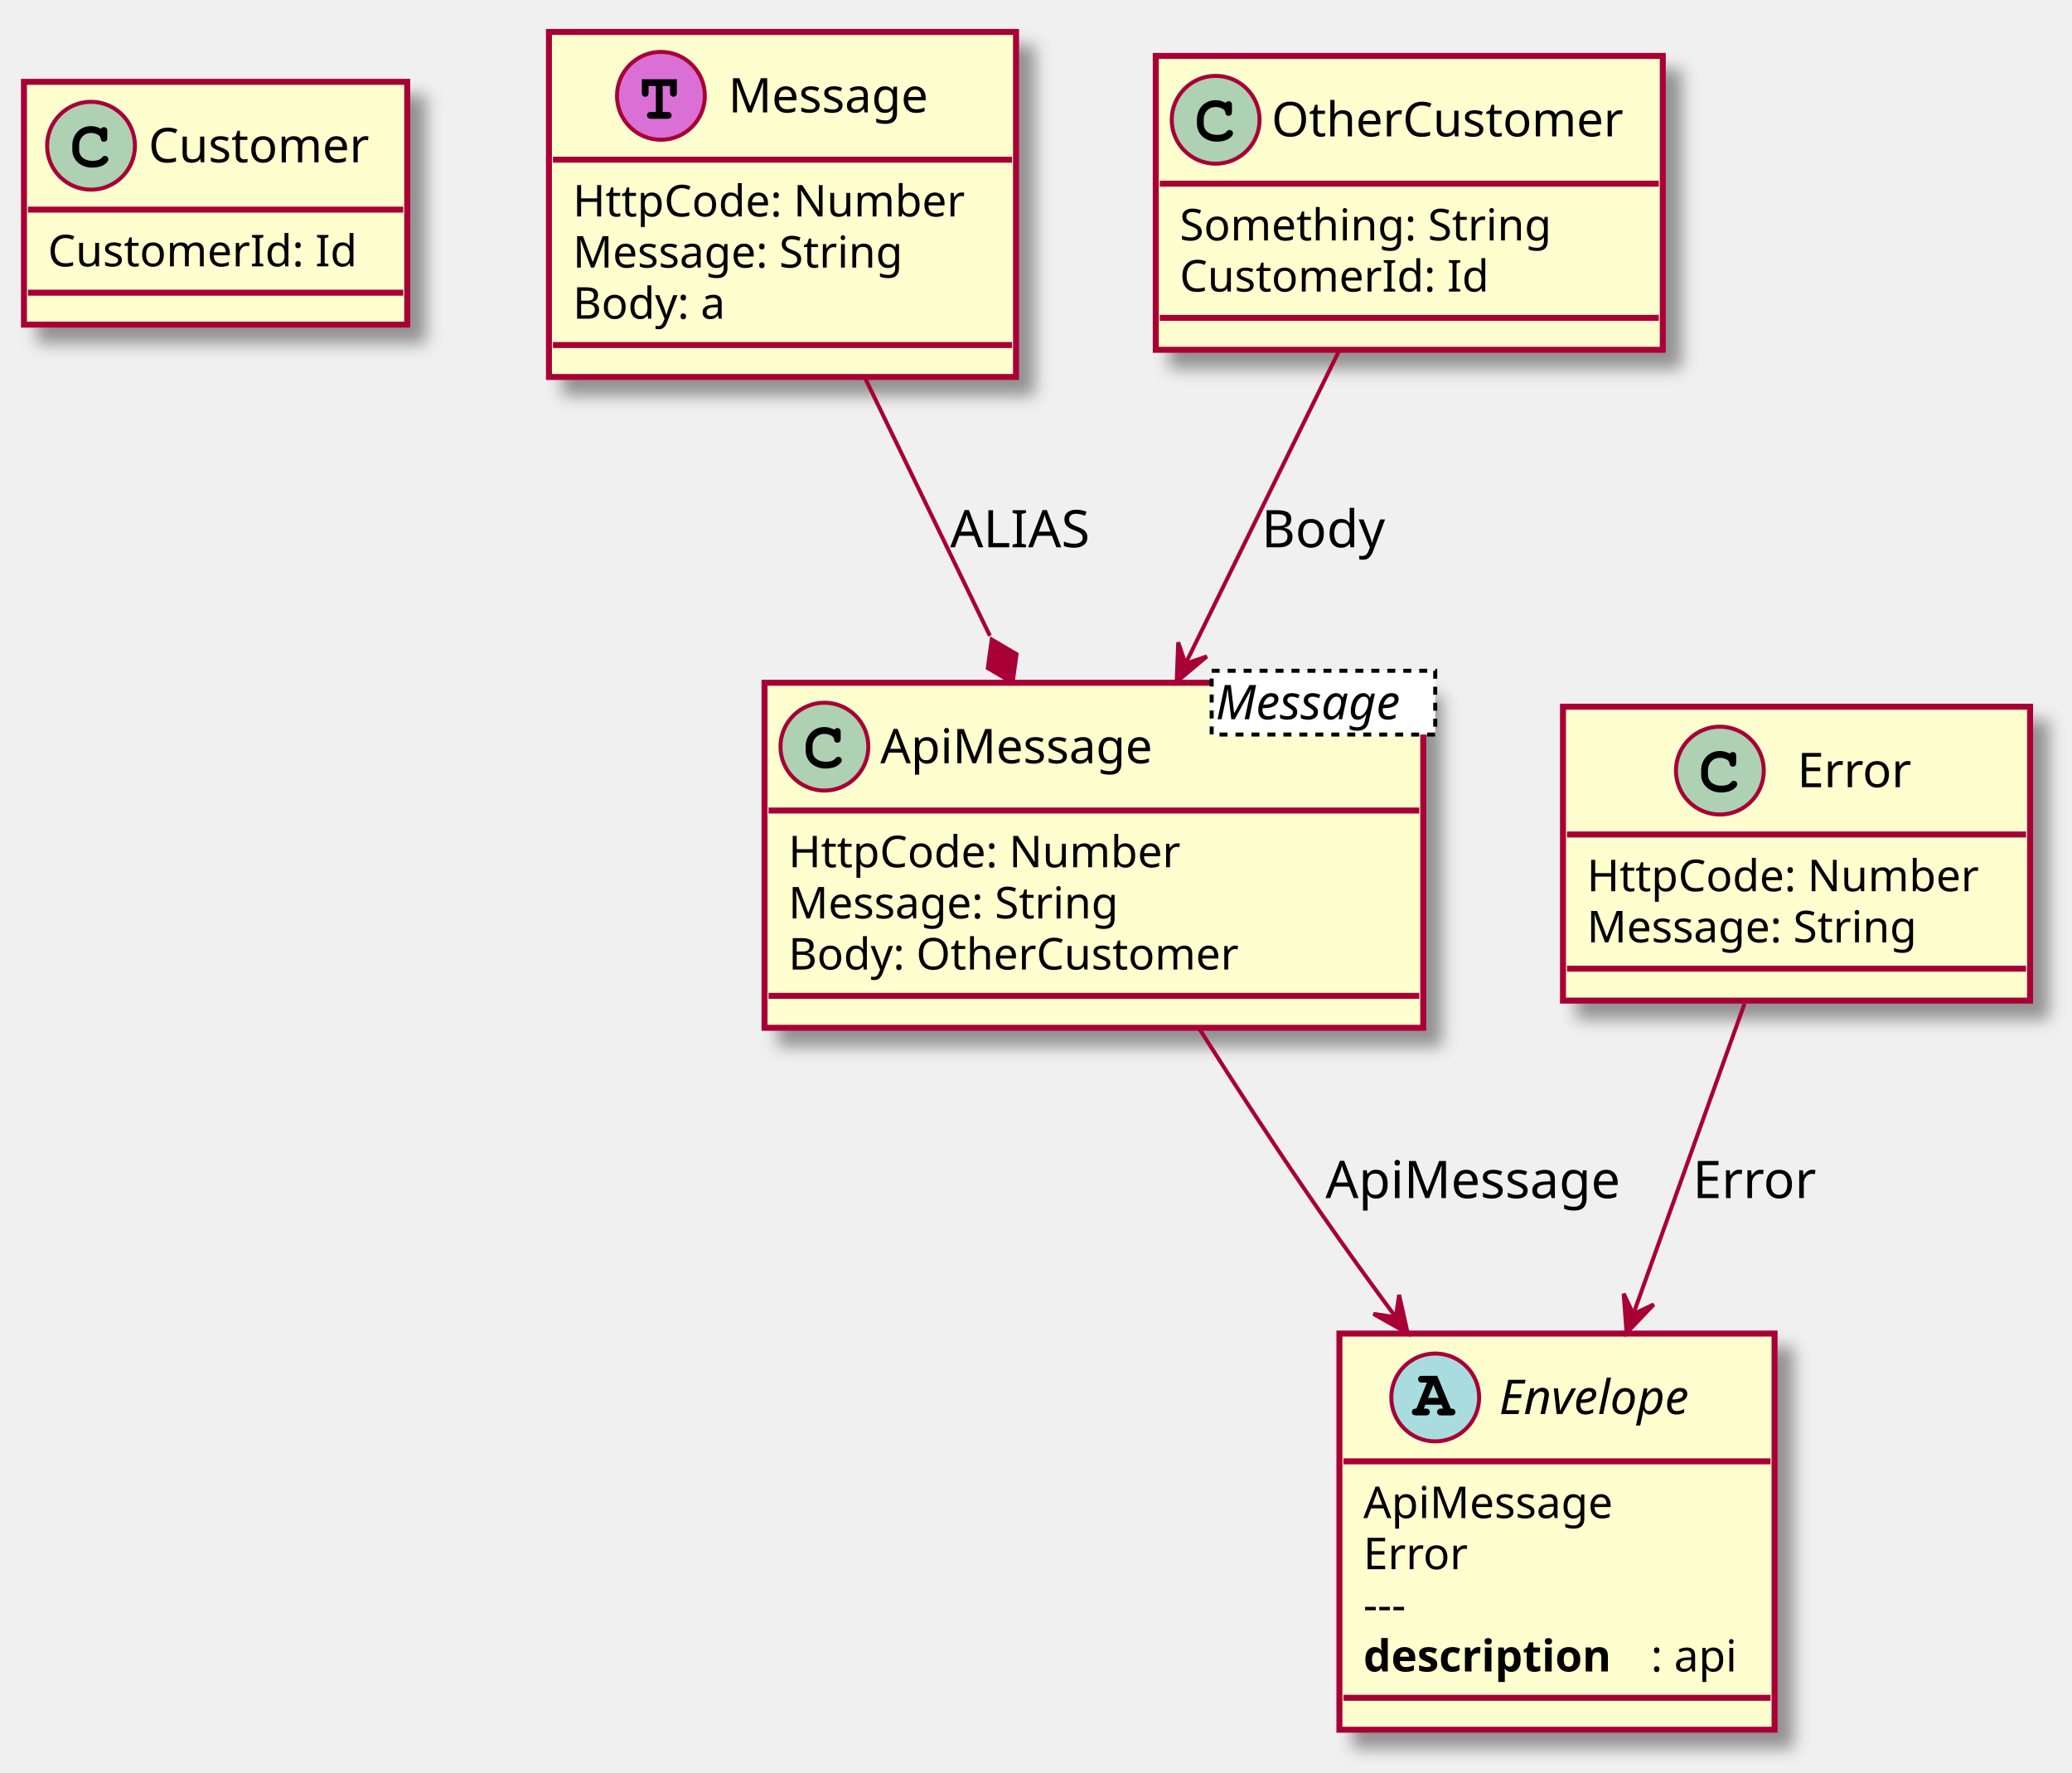
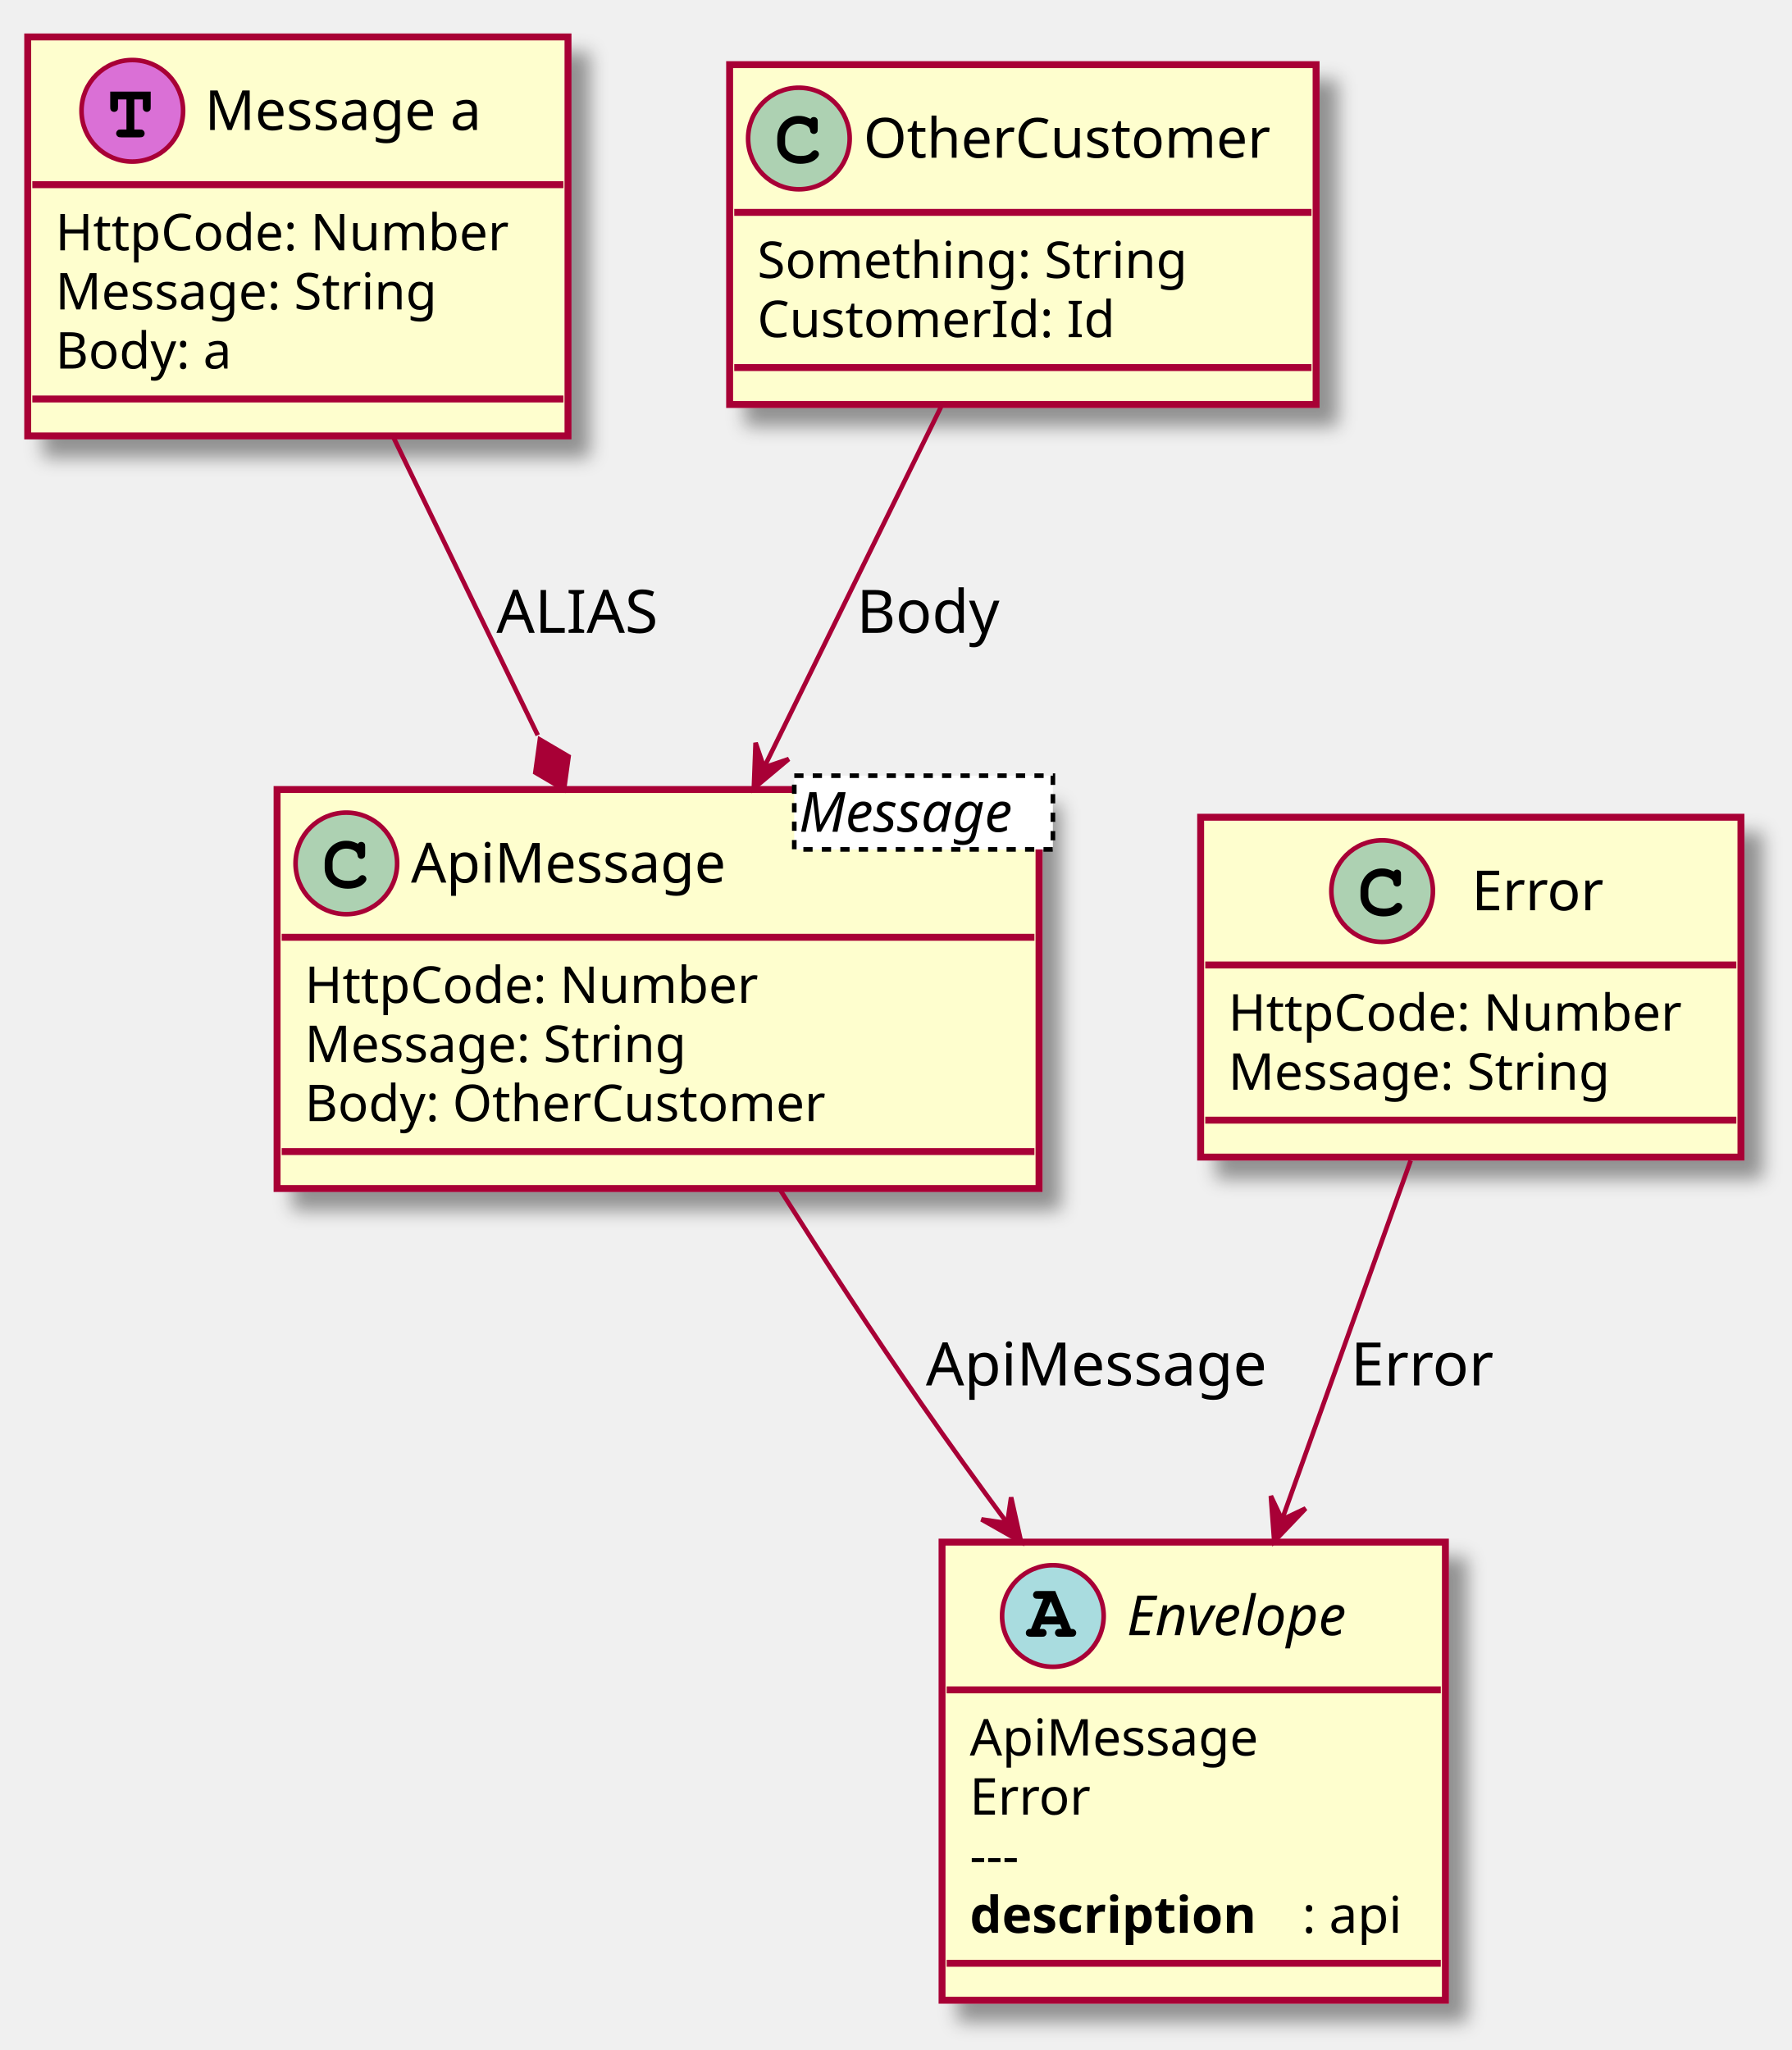
- <svg xmlns="http://www.w3.org/2000/svg" contentScriptType="application/ecmascript" contentStyleType="text/css" height="444px" preserveAspectRatio="none" style="width:519px;height:444px;" version="1.1" viewBox="0 0 519 444" width="519px" zoomAndPan="magnify">
+ <svg xmlns="http://www.w3.org/2000/svg" contentScriptType="application/ecmascript" contentStyleType="text/css" height="444px" preserveAspectRatio="none" style="width:388px;height:444px;" version="1.1" viewBox="0 0 388 444" width="388px" zoomAndPan="magnify">
  <defs>
-     <filter height="300%" id="fpsct4ofkh89k" width="300%" x="-1" y="-1">
+     <filter height="300%" id="fi3go8sz8gr23" width="300%" x="-1" y="-1">
      <feGaussianBlur result="blurOut" stdDeviation="2.0" />
      <feColorMatrix in="blurOut" result="blurOut2" type="matrix" values="0 0 0 0 0 0 0 0 0 0 0 0 0 0 0 0 0 0 .4 0" />
      <feOffset dx="4.0" dy="4.0" in="blurOut2" result="blurOut3" />
      <feBlend in="SourceGraphic" in2="blurOut3" mode="normal" />
    </filter>
  </defs>
  <g>
-     <rect fill="#FEFECE" filter="url(#fpsct4ofkh89k)" height="60.805" id="Customer" style="stroke: #A80036; stroke-width: 1.5;" width="96" x="6" y="20.5" />
-     <ellipse cx="22.8" cy="36.5" fill="#ADD1B2" rx="11" ry="11" style="stroke: #A80036; stroke-width: 1.0;" />
-     <path d="M25.144,32.172 L25.316,32.25 C25.534,31.938 25.738,31.844 26.034,31.844 C26.331,31.844 26.613,31.984 26.769,32.25 C26.863,32.406 26.878,32.531 26.878,32.969 L26.878,34.391 C26.878,34.812 26.847,35 26.738,35.156 C26.566,35.375 26.3,35.516 26.034,35.516 C25.816,35.516 25.581,35.406 25.441,35.266 C25.3,35.141 25.269,35.016 25.206,34.609 C25.113,34.203 24.941,33.984 24.456,33.703 C23.988,33.453 23.378,33.297 22.8,33.297 C21.066,33.297 19.816,34.609 19.816,36.391 L19.816,37.484 C19.816,39.188 21.113,40.281 23.159,40.281 C23.925,40.281 24.613,40.156 25.034,39.891 C25.222,39.797 25.222,39.797 25.675,39.312 C25.863,39.125 26.066,39.047 26.284,39.047 C26.753,39.047 27.144,39.438 27.144,39.891 C27.144,40.281 26.816,40.734 26.238,41.141 C25.488,41.688 24.331,41.984 23.113,41.984 C20.222,41.984 18.113,40.094 18.113,37.516 L18.113,36.391 C18.113,33.672 20.113,31.594 22.738,31.594 C23.613,31.594 24.206,31.734 25.144,32.172 Z " />
-     <text fill="#000000" font-family="sans-serif" font-size="12" lengthAdjust="spacingAndGlyphs" textLength="60" x="37.2" y="40.654">Customer</text>
-     <line style="stroke: #A80036; stroke-width: 1.5;" x1="7" x2="101" y1="52.5" y2="52.5" />
-     <text fill="#000000" font-family="sans-serif" font-size="11" lengthAdjust="spacingAndGlyphs" textLength="84" x="12" y="66.71">CustomerId: Id</text>
-     <line style="stroke: #A80036; stroke-width: 1.5;" x1="7" x2="101" y1="73.305" y2="73.305" />
-     <rect fill="#FEFECE" filter="url(#fpsct4ofkh89k)" height="99.219" id="Envelope" style="stroke: #A80036; stroke-width: 1.5;" width="109" x="335.5" y="334" />
-     <ellipse cx="359.5" cy="350" fill="#A9DCDF" rx="11" ry="11" style="stroke: #A80036; stroke-width: 1.0;" />
-     <path d="M361.078,351.812 L357.031,351.812 L356.641,352.797 L357.031,352.797 C357.484,352.797 357.625,352.828 357.797,352.953 C358.016,353.125 358.141,353.375 358.141,353.656 C358.141,353.938 358,354.234 357.734,354.375 C357.609,354.469 357.391,354.5 357.031,354.5 L354.766,354.5 C354.016,354.5 353.641,354.219 353.641,353.656 C353.641,353.359 353.797,353.078 354.047,352.922 C354.203,352.812 354.359,352.797 354.781,352.797 L357.422,346.281 L356.344,346.281 C355.906,346.281 355.734,346.25 355.562,346.141 C355.344,345.969 355.203,345.719 355.203,345.438 C355.203,345.156 355.359,344.875 355.609,344.703 C355.766,344.609 355.891,344.594 356.344,344.594 L360.016,344.594 L363.406,352.797 C363.875,352.797 364.031,352.828 364.203,352.969 C364.422,353.125 364.562,353.375 364.562,353.656 C364.562,353.938 364.406,354.234 364.156,354.375 C364.016,354.469 363.797,354.5 363.438,354.5 L361.078,354.5 C360.656,354.5 360.453,354.453 360.312,354.328 C360.094,354.172 359.953,353.922 359.953,353.656 C359.953,353.359 360.109,353.078 360.359,352.922 C360.516,352.812 360.625,352.797 361.078,352.797 L361.469,352.797 Z M360.375,350.109 L359.047,346.844 L357.703,350.109 Z " />
-     <text fill="#000000" font-family="sans-serif" font-size="12" font-style="italic" lengthAdjust="spacingAndGlyphs" textLength="57" x="375.5" y="354.154">Envelope</text>
-     <line style="stroke: #A80036; stroke-width: 1.5;" x1="336.5" x2="443.5" y1="366" y2="366" />
-     <text fill="#000000" font-family="sans-serif" font-size="11" lengthAdjust="spacingAndGlyphs" textLength="68" x="341.5" y="380.21">ApiMessage</text>
-     <text fill="#000000" font-family="sans-serif" font-size="11" lengthAdjust="spacingAndGlyphs" textLength="29" x="341.5" y="393.015">Error</text>
-     <text fill="#000000" font-family="sans-serif" font-size="11" lengthAdjust="spacingAndGlyphs" textLength="12" x="341.5" y="405.82">---</text>
-     <text fill="#000000" font-family="sans-serif" font-size="11" font-weight="bold" lengthAdjust="spacingAndGlyphs" textLength="72" x="341.5" y="418.625">description</text>
-     <text fill="#000000" font-family="sans-serif" font-size="11" lengthAdjust="spacingAndGlyphs" textLength="25" x="413.5" y="418.625">: api</text>
-     <line style="stroke: #A80036; stroke-width: 1.5;" x1="336.5" x2="443.5" y1="425.219" y2="425.219" />
-     <rect fill="#FEFECE" filter="url(#fpsct4ofkh89k)" height="86.414" id="ApiMessage" style="stroke: #A80036; stroke-width: 1.5;" width="165" x="191.5" y="171" />
-     <ellipse cx="206.5" cy="187" fill="#ADD1B2" rx="11" ry="11" style="stroke: #A80036; stroke-width: 1.0;" />
-     <path d="M208.844,182.672 L209.016,182.75 C209.234,182.438 209.438,182.344 209.734,182.344 C210.031,182.344 210.312,182.484 210.469,182.75 C210.562,182.906 210.578,183.031 210.578,183.469 L210.578,184.891 C210.578,185.312 210.547,185.5 210.438,185.656 C210.266,185.875 210,186.016 209.734,186.016 C209.516,186.016 209.281,185.906 209.141,185.766 C209,185.641 208.969,185.516 208.906,185.109 C208.812,184.703 208.641,184.484 208.156,184.203 C207.688,183.953 207.078,183.797 206.5,183.797 C204.766,183.797 203.516,185.109 203.516,186.891 L203.516,187.984 C203.516,189.688 204.812,190.781 206.859,190.781 C207.625,190.781 208.312,190.656 208.734,190.391 C208.922,190.297 208.922,190.297 209.375,189.812 C209.562,189.625 209.766,189.547 209.984,189.547 C210.453,189.547 210.844,189.938 210.844,190.391 C210.844,190.781 210.516,191.234 209.938,191.641 C209.188,192.188 208.031,192.484 206.812,192.484 C203.922,192.484 201.812,190.594 201.812,188.016 L201.812,186.891 C201.812,184.172 203.812,182.094 206.438,182.094 C207.312,182.094 207.906,182.234 208.844,182.672 Z " />
-     <text fill="#000000" font-family="sans-serif" font-size="12" lengthAdjust="spacingAndGlyphs" textLength="75" x="220.5" y="191.154">ApiMessage</text>
-     <rect fill="#FFFFFF" height="15.969" style="stroke: #000000; stroke-width: 1.0; stroke-dasharray: 2.0,2.0;" width="56" x="303.5" y="168" />
-     <text fill="#000000" font-family="sans-serif" font-size="12" font-style="italic" lengthAdjust="spacingAndGlyphs" textLength="54" x="304.5" y="180.139">Message</text>
-     <line style="stroke: #A80036; stroke-width: 1.5;" x1="192.5" x2="355.5" y1="203" y2="203" />
-     <text fill="#000000" font-family="sans-serif" font-size="11" lengthAdjust="spacingAndGlyphs" textLength="105" x="197.5" y="217.21">HttpCode: Number</text>
-     <text fill="#000000" font-family="sans-serif" font-size="11" lengthAdjust="spacingAndGlyphs" textLength="93" x="197.5" y="230.015">Message: String</text>
-     <text fill="#000000" font-family="sans-serif" font-size="11" lengthAdjust="spacingAndGlyphs" textLength="124" x="197.5" y="242.82">Body: OtherCustomer</text>
-     <line style="stroke: #A80036; stroke-width: 1.5;" x1="192.5" x2="355.5" y1="249.414" y2="249.414" />
-     <rect fill="#FEFECE" filter="url(#fpsct4ofkh89k)" height="73.609" id="Error" style="stroke: #A80036; stroke-width: 1.5;" width="117" x="391.5" y="177" />
-     <ellipse cx="430.8" cy="193" fill="#ADD1B2" rx="11" ry="11" style="stroke: #A80036; stroke-width: 1.0;" />
-     <path d="M433.144,188.672 L433.316,188.75 C433.534,188.438 433.738,188.344 434.034,188.344 C434.331,188.344 434.613,188.484 434.769,188.75 C434.863,188.906 434.878,189.031 434.878,189.469 L434.878,190.891 C434.878,191.312 434.847,191.5 434.738,191.656 C434.566,191.875 434.3,192.016 434.034,192.016 C433.816,192.016 433.581,191.906 433.441,191.766 C433.3,191.641 433.269,191.516 433.206,191.109 C433.113,190.703 432.941,190.484 432.456,190.203 C431.988,189.953 431.378,189.797 430.8,189.797 C429.066,189.797 427.816,191.109 427.816,192.891 L427.816,193.984 C427.816,195.688 429.113,196.781 431.159,196.781 C431.925,196.781 432.613,196.656 433.034,196.391 C433.222,196.297 433.222,196.297 433.675,195.812 C433.863,195.625 434.066,195.547 434.284,195.547 C434.753,195.547 435.144,195.938 435.144,196.391 C435.144,196.781 434.816,197.234 434.238,197.641 C433.488,198.188 432.331,198.484 431.113,198.484 C428.222,198.484 426.113,196.594 426.113,194.016 L426.113,192.891 C426.113,190.172 428.113,188.094 430.738,188.094 C431.613,188.094 432.206,188.234 433.144,188.672 Z " />
-     <text fill="#000000" font-family="sans-serif" font-size="12" lengthAdjust="spacingAndGlyphs" textLength="31" x="450.2" y="197.154">Error</text>
-     <line style="stroke: #A80036; stroke-width: 1.5;" x1="392.5" x2="507.5" y1="209" y2="209" />
-     <text fill="#000000" font-family="sans-serif" font-size="11" lengthAdjust="spacingAndGlyphs" textLength="105" x="397.5" y="223.21">HttpCode: Number</text>
-     <text fill="#000000" font-family="sans-serif" font-size="11" lengthAdjust="spacingAndGlyphs" textLength="93" x="397.5" y="236.015">Message: String</text>
-     <line style="stroke: #A80036; stroke-width: 1.5;" x1="392.5" x2="507.5" y1="242.609" y2="242.609" />
-     <rect fill="#FEFECE" filter="url(#fpsct4ofkh89k)" height="86.414" id="Message" style="stroke: #A80036; stroke-width: 1.5;" width="117" x="137.5" y="8" />
-     <ellipse cx="165.55" cy="24" fill="#DA70D6" rx="11" ry="11" style="stroke: #A80036; stroke-width: 1.0;" />
-     <path d="M165.988,21.531 L165.988,28.047 L167.113,28.047 C167.566,28.047 167.706,28.078 167.863,28.203 C168.097,28.375 168.222,28.625 168.222,28.906 C168.222,29.188 168.081,29.484 167.816,29.625 C167.706,29.703 167.441,29.75 167.113,29.75 L163.175,29.75 C162.784,29.75 162.566,29.703 162.409,29.578 C162.191,29.422 162.05,29.156 162.05,28.906 C162.05,28.609 162.206,28.328 162.456,28.172 C162.613,28.062 162.738,28.047 163.175,28.047 L164.284,28.047 L164.284,21.531 L162.456,21.531 L162.456,23.125 C162.456,23.578 162.425,23.719 162.316,23.891 C162.144,24.109 161.894,24.234 161.613,24.234 C161.331,24.234 161.034,24.094 160.878,23.828 C160.8,23.688 160.769,23.516 160.769,23.125 L160.769,19.844 L169.534,19.844 L169.534,23.125 C169.534,23.594 169.519,23.719 169.378,23.891 C169.206,24.109 168.956,24.234 168.691,24.234 C168.394,24.234 168.113,24.078 167.956,23.828 C167.863,23.688 167.831,23.516 167.831,23.125 L167.831,21.531 Z " />
-     <text fill="#000000" font-family="sans-serif" font-size="12" lengthAdjust="spacingAndGlyphs" textLength="56" x="182.45" y="28.154">Message</text>
-     <line style="stroke: #A80036; stroke-width: 1.5;" x1="138.5" x2="253.5" y1="40" y2="40" />
-     <text fill="#000000" font-family="sans-serif" font-size="11" lengthAdjust="spacingAndGlyphs" textLength="105" x="143.5" y="54.21">HttpCode: Number</text>
-     <text fill="#000000" font-family="sans-serif" font-size="11" lengthAdjust="spacingAndGlyphs" textLength="93" x="143.5" y="67.015">Message: String</text>
-     <text fill="#000000" font-family="sans-serif" font-size="11" lengthAdjust="spacingAndGlyphs" textLength="43" x="143.5" y="79.82">Body: a</text>
-     <line style="stroke: #A80036; stroke-width: 1.5;" x1="138.5" x2="253.5" y1="86.414" y2="86.414" />
-     <rect fill="#FEFECE" filter="url(#fpsct4ofkh89k)" height="73.609" id="OtherCustomer" style="stroke: #A80036; stroke-width: 1.5;" width="127" x="289.5" y="14" />
-     <ellipse cx="304.5" cy="30" fill="#ADD1B2" rx="11" ry="11" style="stroke: #A80036; stroke-width: 1.0;" />
-     <path d="M306.844,25.672 L307.016,25.75 C307.234,25.438 307.438,25.344 307.734,25.344 C308.031,25.344 308.312,25.484 308.469,25.75 C308.562,25.906 308.578,26.031 308.578,26.469 L308.578,27.891 C308.578,28.312 308.547,28.5 308.438,28.656 C308.266,28.875 308,29.016 307.734,29.016 C307.516,29.016 307.281,28.906 307.141,28.766 C307,28.641 306.969,28.516 306.906,28.109 C306.812,27.703 306.641,27.484 306.156,27.203 C305.688,26.953 305.078,26.797 304.5,26.797 C302.766,26.797 301.516,28.109 301.516,29.891 L301.516,30.984 C301.516,32.688 302.812,33.781 304.859,33.781 C305.625,33.781 306.312,33.656 306.734,33.391 C306.922,33.297 306.922,33.297 307.375,32.812 C307.562,32.625 307.766,32.547 307.984,32.547 C308.453,32.547 308.844,32.938 308.844,33.391 C308.844,33.781 308.516,34.234 307.938,34.641 C307.188,35.188 306.031,35.484 304.812,35.484 C301.922,35.484 299.812,33.594 299.812,31.016 L299.812,29.891 C299.812,27.172 301.812,25.094 304.438,25.094 C305.312,25.094 305.906,25.234 306.844,25.672 Z " />
-     <text fill="#000000" font-family="sans-serif" font-size="12" lengthAdjust="spacingAndGlyphs" textLength="95" x="318.5" y="34.154">OtherCustomer</text>
-     <line style="stroke: #A80036; stroke-width: 1.5;" x1="290.5" x2="415.5" y1="46" y2="46" />
-     <text fill="#000000" font-family="sans-serif" font-size="11" lengthAdjust="spacingAndGlyphs" textLength="103" x="295.5" y="60.21">Something: String</text>
-     <text fill="#000000" font-family="sans-serif" font-size="11" lengthAdjust="spacingAndGlyphs" textLength="84" x="295.5" y="73.015">CustomerId: Id</text>
-     <line style="stroke: #A80036; stroke-width: 1.5;" x1="290.5" x2="415.5" y1="79.609" y2="79.609" />
-     <path d="M300.042,257.08 C309.545,272.053 320.533,288.93 331,304 C336.851,312.423 343.209,321.223 349.515,329.756 " fill="none" id="ApiMessage-Envelope" style="stroke: #A80036; stroke-width: 1.0;" />
-     <polygon fill="#A80036" points="352.603,333.921,350.456,324.309,349.625,329.904,344.029,329.074,352.603,333.921" style="stroke: #A80036; stroke-width: 1.0;" />
-     <text fill="#000000" font-family="sans-serif" font-size="13" lengthAdjust="spacingAndGlyphs" textLength="77" x="332" y="300.067">ApiMessage</text>
-     <path d="M436.981,251.345 C428.871,273.986 418.292,303.519 409.226,328.827 " fill="none" id="Error-Envelope" style="stroke: #A80036; stroke-width: 1.0;" />
-     <polygon fill="#A80036" points="407.434,333.829,414.234,326.704,409.12,329.122,406.703,324.007,407.434,333.829" style="stroke: #A80036; stroke-width: 1.0;" />
-     <text fill="#000000" font-family="sans-serif" font-size="13" lengthAdjust="spacingAndGlyphs" textLength="31" x="424" y="300.067">Error</text>
-     <path d="M335.271,88.132 C323.965,111.173 309.198,141.268 296.994,166.139 " fill="none" id="OtherCustomer-ApiMessage" style="stroke: #A80036; stroke-width: 1.0;" />
-     <polygon fill="#A80036" points="294.747,170.719,302.303,164.402,296.95,166.23,295.121,160.877,294.747,170.719" style="stroke: #A80036; stroke-width: 1.0;" />
-     <text fill="#000000" font-family="sans-serif" font-size="13" lengthAdjust="spacingAndGlyphs" textLength="32" x="316" y="137.067">Body</text>
-     <path d="M216.494,94.301 C226.122,114.175 237.71,138.094 247.953,159.236 " fill="none" id="Message-ApiMessage" style="stroke: #A80036; stroke-width: 1.0;" />
-     <polygon fill="#A80036" points="253.643,170.982,254.627,163.838,248.412,160.182,247.428,167.326,253.643,170.982" style="stroke: #A80036; stroke-width: 1.0;" />
-     <text fill="#000000" font-family="sans-serif" font-size="13" lengthAdjust="spacingAndGlyphs" textLength="37" x="238" y="137.067">ALIAS</text>
+     <rect fill="#FEFECE" filter="url(#fi3go8sz8gr23)" height="99.219" id="Envelope" style="stroke: #A80036; stroke-width: 1.5;" width="109" x="204" y="334" />
+     <ellipse cx="228" cy="350" fill="#A9DCDF" rx="11" ry="11" style="stroke: #A80036; stroke-width: 1.0;" />
+     <path d="M229.578,351.812 L225.531,351.812 L225.141,352.797 L225.531,352.797 C225.984,352.797 226.125,352.828 226.297,352.953 C226.516,353.125 226.641,353.375 226.641,353.656 C226.641,353.938 226.5,354.234 226.234,354.375 C226.109,354.469 225.891,354.5 225.531,354.5 L223.266,354.5 C222.516,354.5 222.141,354.219 222.141,353.656 C222.141,353.359 222.297,353.078 222.547,352.922 C222.703,352.812 222.859,352.797 223.281,352.797 L225.922,346.281 L224.844,346.281 C224.406,346.281 224.234,346.25 224.062,346.141 C223.844,345.969 223.703,345.719 223.703,345.438 C223.703,345.156 223.859,344.875 224.109,344.703 C224.266,344.609 224.391,344.594 224.844,344.594 L228.516,344.594 L231.906,352.797 C232.375,352.797 232.531,352.828 232.703,352.969 C232.922,353.125 233.062,353.375 233.062,353.656 C233.062,353.938 232.906,354.234 232.656,354.375 C232.516,354.469 232.297,354.5 231.938,354.5 L229.578,354.5 C229.156,354.5 228.953,354.453 228.812,354.328 C228.594,354.172 228.453,353.922 228.453,353.656 C228.453,353.359 228.609,353.078 228.859,352.922 C229.016,352.812 229.125,352.797 229.578,352.797 L229.969,352.797 Z M228.875,350.109 L227.547,346.844 L226.203,350.109 Z " />
+     <text fill="#000000" font-family="sans-serif" font-size="12" font-style="italic" lengthAdjust="spacingAndGlyphs" textLength="57" x="244" y="354.154">Envelope</text>
+     <line style="stroke: #A80036; stroke-width: 1.5;" x1="205" x2="312" y1="366" y2="366" />
+     <text fill="#000000" font-family="sans-serif" font-size="11" lengthAdjust="spacingAndGlyphs" textLength="68" x="210" y="380.21">ApiMessage</text>
+     <text fill="#000000" font-family="sans-serif" font-size="11" lengthAdjust="spacingAndGlyphs" textLength="29" x="210" y="393.015">Error</text>
+     <text fill="#000000" font-family="sans-serif" font-size="11" lengthAdjust="spacingAndGlyphs" textLength="12" x="210" y="405.82">---</text>
+     <text fill="#000000" font-family="sans-serif" font-size="11" font-weight="bold" lengthAdjust="spacingAndGlyphs" textLength="72" x="210" y="418.625">description</text>
+     <text fill="#000000" font-family="sans-serif" font-size="11" lengthAdjust="spacingAndGlyphs" textLength="25" x="282" y="418.625">: api</text>
+     <line style="stroke: #A80036; stroke-width: 1.5;" x1="205" x2="312" y1="425.219" y2="425.219" />
+     <rect fill="#FEFECE" filter="url(#fi3go8sz8gr23)" height="86.414" id="ApiMessage" style="stroke: #A80036; stroke-width: 1.5;" width="165" x="60" y="171" />
+     <ellipse cx="75" cy="187" fill="#ADD1B2" rx="11" ry="11" style="stroke: #A80036; stroke-width: 1.0;" />
+     <path d="M77.344,182.672 L77.516,182.75 C77.734,182.438 77.938,182.344 78.234,182.344 C78.531,182.344 78.812,182.484 78.969,182.75 C79.062,182.906 79.078,183.031 79.078,183.469 L79.078,184.891 C79.078,185.312 79.047,185.5 78.938,185.656 C78.766,185.875 78.5,186.016 78.234,186.016 C78.016,186.016 77.781,185.906 77.641,185.766 C77.5,185.641 77.469,185.516 77.406,185.109 C77.312,184.703 77.141,184.484 76.656,184.203 C76.188,183.953 75.578,183.797 75,183.797 C73.266,183.797 72.016,185.109 72.016,186.891 L72.016,187.984 C72.016,189.688 73.312,190.781 75.359,190.781 C76.125,190.781 76.812,190.656 77.234,190.391 C77.422,190.297 77.422,190.297 77.875,189.812 C78.062,189.625 78.266,189.547 78.484,189.547 C78.953,189.547 79.344,189.938 79.344,190.391 C79.344,190.781 79.016,191.234 78.438,191.641 C77.688,192.188 76.531,192.484 75.312,192.484 C72.422,192.484 70.312,190.594 70.312,188.016 L70.312,186.891 C70.312,184.172 72.312,182.094 74.938,182.094 C75.812,182.094 76.406,182.234 77.344,182.672 Z " />
+     <text fill="#000000" font-family="sans-serif" font-size="12" lengthAdjust="spacingAndGlyphs" textLength="75" x="89" y="191.154">ApiMessage</text>
+     <rect fill="#FFFFFF" height="15.969" style="stroke: #000000; stroke-width: 1.0; stroke-dasharray: 2.0,2.0;" width="56" x="172" y="168" />
+     <text fill="#000000" font-family="sans-serif" font-size="12" font-style="italic" lengthAdjust="spacingAndGlyphs" textLength="54" x="173" y="180.139">Message</text>
+     <line style="stroke: #A80036; stroke-width: 1.5;" x1="61" x2="224" y1="203" y2="203" />
+     <text fill="#000000" font-family="sans-serif" font-size="11" lengthAdjust="spacingAndGlyphs" textLength="105" x="66" y="217.21">HttpCode: Number</text>
+     <text fill="#000000" font-family="sans-serif" font-size="11" lengthAdjust="spacingAndGlyphs" textLength="93" x="66" y="230.015">Message: String</text>
+     <text fill="#000000" font-family="sans-serif" font-size="11" lengthAdjust="spacingAndGlyphs" textLength="124" x="66" y="242.82">Body: OtherCustomer</text>
+     <line style="stroke: #A80036; stroke-width: 1.5;" x1="61" x2="224" y1="249.414" y2="249.414" />
+     <rect fill="#FEFECE" filter="url(#fi3go8sz8gr23)" height="73.609" id="Error" style="stroke: #A80036; stroke-width: 1.5;" width="117" x="260" y="177" />
+     <ellipse cx="299.3" cy="193" fill="#ADD1B2" rx="11" ry="11" style="stroke: #A80036; stroke-width: 1.0;" />
+     <path d="M301.644,188.672 L301.816,188.75 C302.034,188.438 302.238,188.344 302.534,188.344 C302.831,188.344 303.113,188.484 303.269,188.75 C303.363,188.906 303.378,189.031 303.378,189.469 L303.378,190.891 C303.378,191.312 303.347,191.5 303.238,191.656 C303.066,191.875 302.8,192.016 302.534,192.016 C302.316,192.016 302.081,191.906 301.941,191.766 C301.8,191.641 301.769,191.516 301.706,191.109 C301.613,190.703 301.441,190.484 300.956,190.203 C300.488,189.953 299.878,189.797 299.3,189.797 C297.566,189.797 296.316,191.109 296.316,192.891 L296.316,193.984 C296.316,195.688 297.613,196.781 299.659,196.781 C300.425,196.781 301.113,196.656 301.534,196.391 C301.722,196.297 301.722,196.297 302.175,195.812 C302.363,195.625 302.566,195.547 302.784,195.547 C303.253,195.547 303.644,195.938 303.644,196.391 C303.644,196.781 303.316,197.234 302.738,197.641 C301.988,198.188 300.831,198.484 299.613,198.484 C296.722,198.484 294.613,196.594 294.613,194.016 L294.613,192.891 C294.613,190.172 296.613,188.094 299.238,188.094 C300.113,188.094 300.706,188.234 301.644,188.672 Z " />
+     <text fill="#000000" font-family="sans-serif" font-size="12" lengthAdjust="spacingAndGlyphs" textLength="31" x="318.7" y="197.154">Error</text>
+     <line style="stroke: #A80036; stroke-width: 1.5;" x1="261" x2="376" y1="209" y2="209" />
+     <text fill="#000000" font-family="sans-serif" font-size="11" lengthAdjust="spacingAndGlyphs" textLength="105" x="266" y="223.21">HttpCode: Number</text>
+     <text fill="#000000" font-family="sans-serif" font-size="11" lengthAdjust="spacingAndGlyphs" textLength="93" x="266" y="236.015">Message: String</text>
+     <line style="stroke: #A80036; stroke-width: 1.5;" x1="261" x2="376" y1="242.609" y2="242.609" />
+     <rect fill="#FEFECE" filter="url(#fi3go8sz8gr23)" height="86.414" id="Message" style="stroke: #A80036; stroke-width: 1.5;" width="117" x="6" y="8" />
+     <ellipse cx="28.65" cy="24" fill="#DA70D6" rx="11" ry="11" style="stroke: #A80036; stroke-width: 1.0;" />
+     <path d="M29.087,21.531 L29.087,28.047 L30.212,28.047 C30.666,28.047 30.806,28.078 30.962,28.203 C31.197,28.375 31.322,28.625 31.322,28.906 C31.322,29.188 31.181,29.484 30.916,29.625 C30.806,29.703 30.541,29.75 30.212,29.75 L26.275,29.75 C25.884,29.75 25.666,29.703 25.509,29.578 C25.291,29.422 25.15,29.156 25.15,28.906 C25.15,28.609 25.306,28.328 25.556,28.172 C25.712,28.062 25.837,28.047 26.275,28.047 L27.384,28.047 L27.384,21.531 L25.556,21.531 L25.556,23.125 C25.556,23.578 25.525,23.719 25.416,23.891 C25.244,24.109 24.994,24.234 24.712,24.234 C24.431,24.234 24.134,24.094 23.978,23.828 C23.9,23.688 23.869,23.516 23.869,23.125 L23.869,19.844 L32.634,19.844 L32.634,23.125 C32.634,23.594 32.619,23.719 32.478,23.891 C32.306,24.109 32.056,24.234 31.791,24.234 C31.494,24.234 31.212,24.078 31.056,23.828 C30.962,23.688 30.931,23.516 30.931,23.125 L30.931,21.531 Z " />
+     <text fill="#000000" font-family="sans-serif" font-size="12" lengthAdjust="spacingAndGlyphs" textLength="68" x="44.35" y="28.154">Message a</text>
+     <line style="stroke: #A80036; stroke-width: 1.5;" x1="7" x2="122" y1="40" y2="40" />
+     <text fill="#000000" font-family="sans-serif" font-size="11" lengthAdjust="spacingAndGlyphs" textLength="105" x="12" y="54.21">HttpCode: Number</text>
+     <text fill="#000000" font-family="sans-serif" font-size="11" lengthAdjust="spacingAndGlyphs" textLength="93" x="12" y="67.015">Message: String</text>
+     <text fill="#000000" font-family="sans-serif" font-size="11" lengthAdjust="spacingAndGlyphs" textLength="43" x="12" y="79.82">Body: a</text>
+     <line style="stroke: #A80036; stroke-width: 1.5;" x1="7" x2="122" y1="86.414" y2="86.414" />
+     <rect fill="#FEFECE" filter="url(#fi3go8sz8gr23)" height="73.609" id="OtherCustomer" style="stroke: #A80036; stroke-width: 1.5;" width="127" x="158" y="14" />
+     <ellipse cx="173" cy="30" fill="#ADD1B2" rx="11" ry="11" style="stroke: #A80036; stroke-width: 1.0;" />
+     <path d="M175.344,25.672 L175.516,25.75 C175.734,25.438 175.938,25.344 176.234,25.344 C176.531,25.344 176.812,25.484 176.969,25.75 C177.062,25.906 177.078,26.031 177.078,26.469 L177.078,27.891 C177.078,28.312 177.047,28.5 176.938,28.656 C176.766,28.875 176.5,29.016 176.234,29.016 C176.016,29.016 175.781,28.906 175.641,28.766 C175.5,28.641 175.469,28.516 175.406,28.109 C175.312,27.703 175.141,27.484 174.656,27.203 C174.188,26.953 173.578,26.797 173,26.797 C171.266,26.797 170.016,28.109 170.016,29.891 L170.016,30.984 C170.016,32.688 171.312,33.781 173.359,33.781 C174.125,33.781 174.812,33.656 175.234,33.391 C175.422,33.297 175.422,33.297 175.875,32.812 C176.062,32.625 176.266,32.547 176.484,32.547 C176.953,32.547 177.344,32.938 177.344,33.391 C177.344,33.781 177.016,34.234 176.438,34.641 C175.688,35.188 174.531,35.484 173.312,35.484 C170.422,35.484 168.312,33.594 168.312,31.016 L168.312,29.891 C168.312,27.172 170.312,25.094 172.938,25.094 C173.812,25.094 174.406,25.234 175.344,25.672 Z " />
+     <text fill="#000000" font-family="sans-serif" font-size="12" lengthAdjust="spacingAndGlyphs" textLength="95" x="187" y="34.154">OtherCustomer</text>
+     <line style="stroke: #A80036; stroke-width: 1.5;" x1="159" x2="284" y1="46" y2="46" />
+     <text fill="#000000" font-family="sans-serif" font-size="11" lengthAdjust="spacingAndGlyphs" textLength="103" x="164" y="60.21">Something: String</text>
+     <text fill="#000000" font-family="sans-serif" font-size="11" lengthAdjust="spacingAndGlyphs" textLength="84" x="164" y="73.015">CustomerId: Id</text>
+     <line style="stroke: #A80036; stroke-width: 1.5;" x1="159" x2="284" y1="79.609" y2="79.609" />
+     <path d="M168.542,257.08 C178.045,272.053 189.033,288.93 199.5,304 C205.351,312.423 211.709,321.223 218.015,329.756 " fill="none" id="ApiMessage-Envelope" style="stroke: #A80036; stroke-width: 1.0;" />
+     <polygon fill="#A80036" points="221.103,333.921,218.956,324.309,218.125,329.904,212.53,329.074,221.103,333.921" style="stroke: #A80036; stroke-width: 1.0;" />
+     <text fill="#000000" font-family="sans-serif" font-size="13" lengthAdjust="spacingAndGlyphs" textLength="77" x="200.5" y="300.067">ApiMessage</text>
+     <path d="M305.481,251.345 C297.371,273.986 286.792,303.519 277.726,328.827 " fill="none" id="Error-Envelope" style="stroke: #A80036; stroke-width: 1.0;" />
+     <polygon fill="#A80036" points="275.934,333.829,282.734,326.704,277.62,329.122,275.203,324.007,275.934,333.829" style="stroke: #A80036; stroke-width: 1.0;" />
+     <text fill="#000000" font-family="sans-serif" font-size="13" lengthAdjust="spacingAndGlyphs" textLength="31" x="292.5" y="300.067">Error</text>
+     <path d="M203.771,88.132 C192.465,111.173 177.698,141.268 165.494,166.139 " fill="none" id="OtherCustomer-ApiMessage" style="stroke: #A80036; stroke-width: 1.0;" />
+     <polygon fill="#A80036" points="163.247,170.719,170.803,164.402,165.45,166.23,163.621,160.877,163.247,170.719" style="stroke: #A80036; stroke-width: 1.0;" />
+     <text fill="#000000" font-family="sans-serif" font-size="13" lengthAdjust="spacingAndGlyphs" textLength="32" x="185.5" y="137.067">Body</text>
+     <path d="M84.994,94.301 C94.622,114.175 106.21,138.094 116.453,159.236 " fill="none" id="Message-ApiMessage" style="stroke: #A80036; stroke-width: 1.0;" />
+     <polygon fill="#A80036" points="122.143,170.982,123.127,163.838,116.912,160.182,115.927,167.326,122.143,170.982" style="stroke: #A80036; stroke-width: 1.0;" />
+     <text fill="#000000" font-family="sans-serif" font-size="13" lengthAdjust="spacingAndGlyphs" textLength="37" x="107.5" y="137.067">ALIAS</text>
  </g>
</svg>
